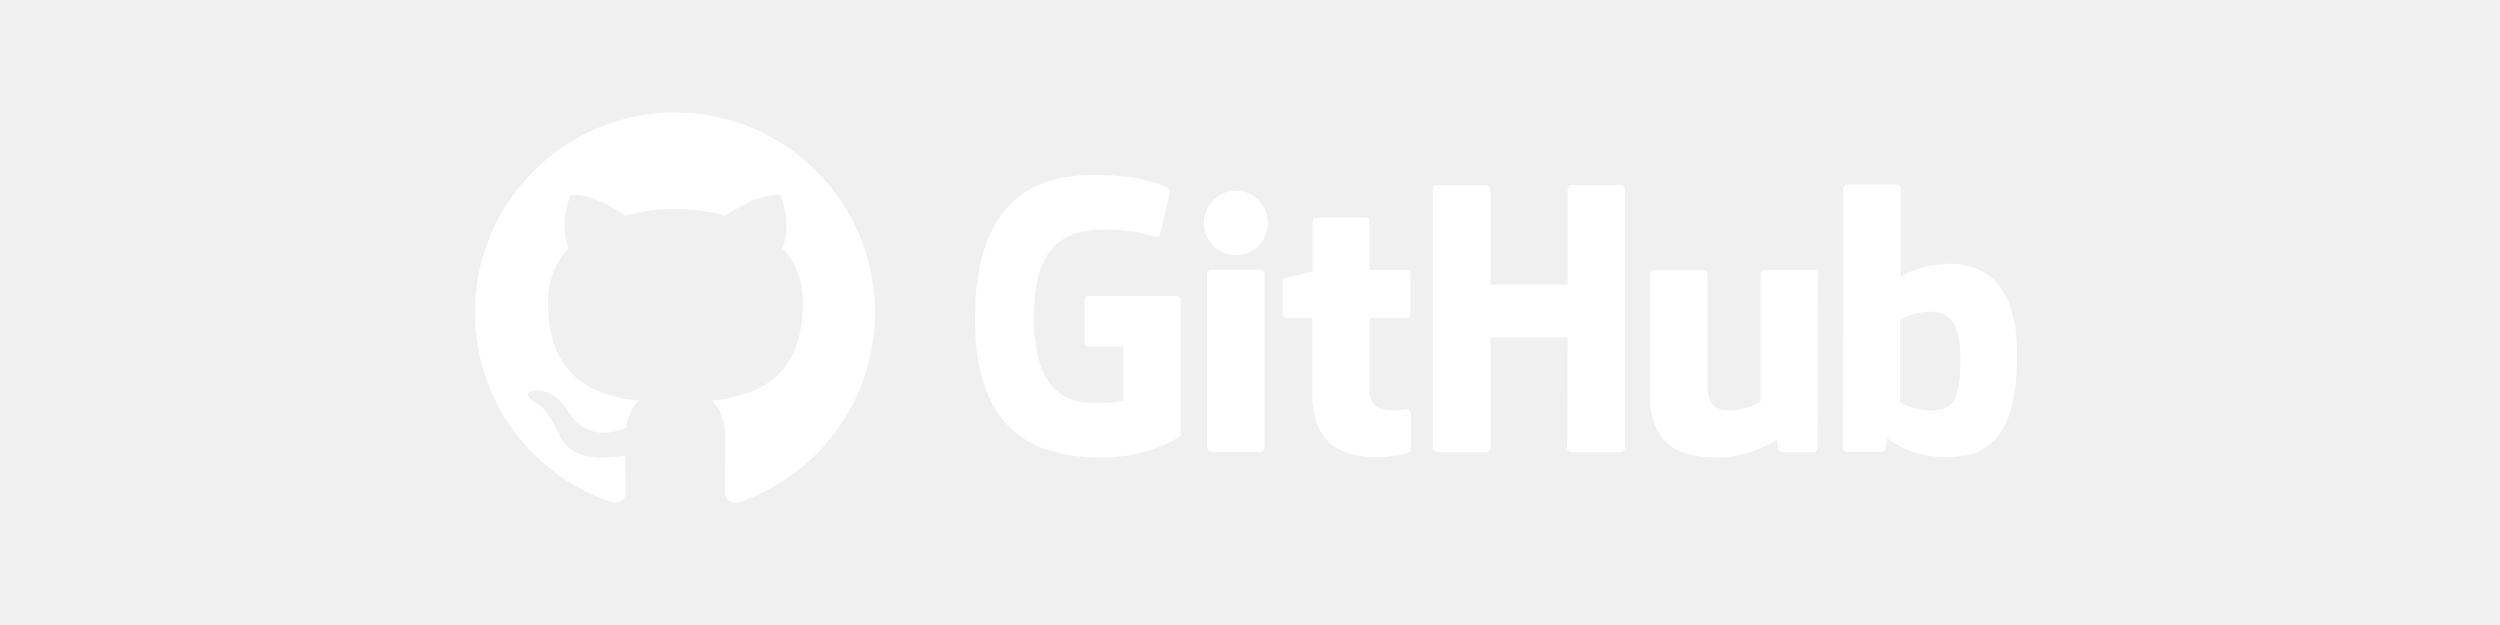
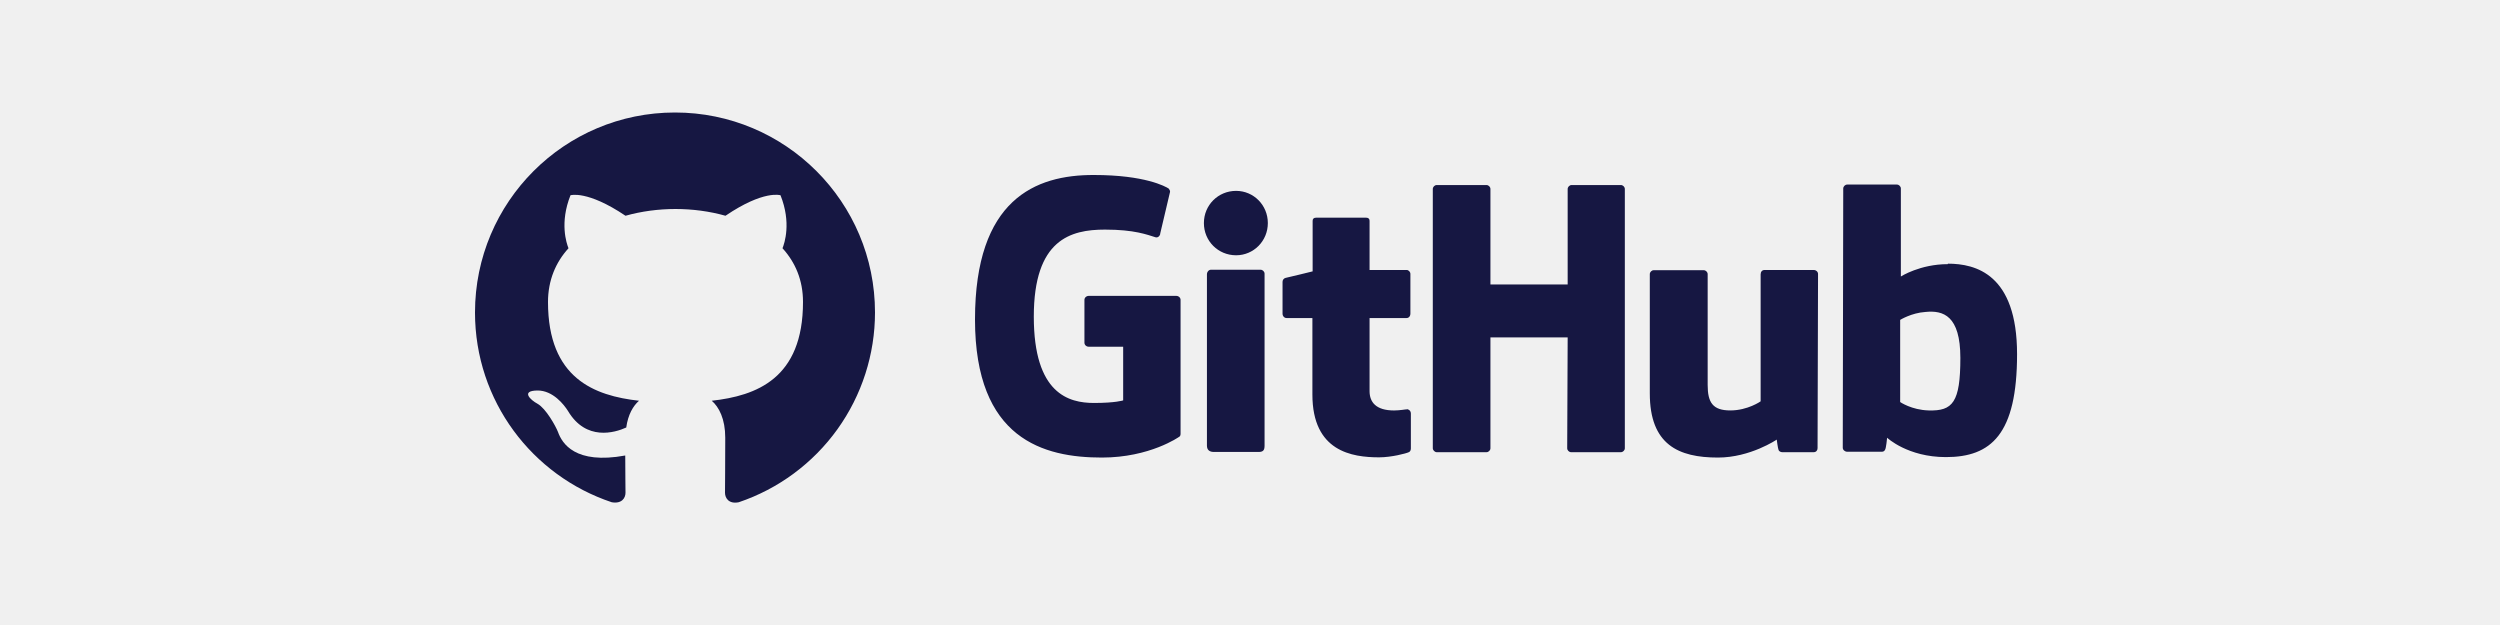
<svg xmlns="http://www.w3.org/2000/svg" width="200" height="50" viewBox="0 0 200 50" fill="none">
-   <path fill-rule="evenodd" clip-rule="evenodd" d="M54 9C45.16 9 38 16.16 38 25C38 32.08 42.58 38.06 48.94 40.18C49.74 40.32 50.04 39.84 50.04 39.42C50.04 39.04 50.02 37.78 50.02 36.44C46 37.18 44.96 35.46 44.64 34.56C44.46 34.1 43.68 32.68 43 32.3C42.44 32 41.64 31.26 42.98 31.24C44.24 31.22 45.14 32.4 45.44 32.88C46.88 35.3 49.18 34.62 50.1 34.2C50.24 33.16 50.66 32.46 51.12 32.06C47.56 31.66 43.84 30.28 43.84 24.16C43.84 22.42 44.46 20.98 45.48 19.86C45.32 19.46 44.76 17.82 45.64 15.62C45.64 15.62 46.98 15.2 50.04 17.26C51.32 16.9 52.68 16.72 54.04 16.72C55.4 16.72 56.76 16.9 58.04 17.26C61.1 15.18 62.44 15.62 62.44 15.62C63.32 17.82 62.76 19.46 62.6 19.86C63.62 20.98 64.24 22.4 64.24 24.16C64.24 30.3 60.5 31.66 56.94 32.06C57.52 32.56 58.02 33.52 58.02 35.02C58.02 37.16 58 38.88 58 39.42C58 39.84 58.3 40.34 59.1 40.18C62.276 39.108 65.036 37.066 66.992 34.343C68.947 31.62 69.999 28.352 70 25C70 16.16 62.84 9 54 9Z" fill="#ffffff" />
-   <path d="M112.589 32.723H112.552C112.569 32.723 112.58 32.742 112.597 32.743H112.608L112.589 32.725V32.723ZM112.597 32.743C112.423 32.745 111.986 32.837 111.525 32.837C110.069 32.837 109.565 32.165 109.565 31.287V25.443H112.533C112.701 25.443 112.832 25.294 112.832 25.088V21.915C112.832 21.747 112.683 21.598 112.533 21.598H109.565V17.659C109.565 17.509 109.472 17.416 109.304 17.416H105.272C105.104 17.416 105.011 17.509 105.011 17.659V21.709C105.011 21.709 102.976 22.213 102.845 22.232C102.696 22.27 102.603 22.4 102.603 22.549V25.088C102.603 25.294 102.752 25.443 102.92 25.443H104.992V31.566C104.992 36.12 108.165 36.587 110.331 36.587C111.32 36.587 112.515 36.27 112.701 36.176C112.813 36.139 112.869 36.008 112.869 35.877V33.078C112.872 32.998 112.846 32.92 112.796 32.859C112.746 32.797 112.675 32.755 112.597 32.742V32.743ZM156.829 28.635C156.829 25.256 155.467 24.808 154.029 24.957C152.909 25.032 152.013 25.592 152.013 25.592V32.163C152.013 32.163 152.928 32.797 154.291 32.835C156.213 32.891 156.829 32.2 156.829 28.635ZM161.365 28.336C161.365 34.739 159.293 36.568 155.672 36.568C152.611 36.568 150.968 35.019 150.968 35.019C150.968 35.019 150.893 35.877 150.8 35.989C150.744 36.102 150.651 36.139 150.539 36.139H147.776C147.589 36.139 147.421 35.989 147.421 35.822L147.459 15.083C147.459 14.915 147.608 14.765 147.776 14.765H151.752C151.92 14.765 152.069 14.915 152.069 15.083V22.12C152.069 22.12 153.6 21.131 155.84 21.131L155.821 21.093C158.061 21.093 161.365 21.933 161.365 28.336ZM145.088 21.598H141.168C140.963 21.598 140.851 21.747 140.851 21.952V32.107C140.851 32.107 139.824 32.835 138.424 32.835C137.024 32.835 136.613 32.2 136.613 30.8V21.933C136.613 21.765 136.464 21.616 136.296 21.616H132.301C132.133 21.616 131.984 21.765 131.984 21.933V31.472C131.984 35.579 134.28 36.605 137.435 36.605C140.029 36.605 142.139 35.168 142.139 35.168C142.139 35.168 142.232 35.896 142.288 36.008C142.325 36.102 142.456 36.176 142.587 36.176H145.088C145.293 36.176 145.405 36.027 145.405 35.859L145.443 21.915C145.443 21.747 145.293 21.598 145.088 21.598ZM100.848 21.579H96.872C96.704 21.579 96.555 21.747 96.555 21.952V35.654C96.555 36.027 96.797 36.157 97.115 36.157H100.699C101.072 36.157 101.165 35.989 101.165 35.654V21.896C101.165 21.728 101.016 21.579 100.848 21.579ZM98.888 15.27C97.451 15.27 96.312 16.408 96.312 17.846C96.312 19.283 97.451 20.422 98.888 20.422C100.288 20.422 101.427 19.283 101.427 17.846C101.427 16.408 100.288 15.27 98.888 15.27ZM129.669 14.803H125.731C125.563 14.803 125.413 14.952 125.413 15.12V22.755H119.235V15.12C119.235 14.952 119.085 14.803 118.917 14.803H114.941C114.773 14.803 114.624 14.952 114.624 15.12V35.859C114.624 36.027 114.792 36.176 114.941 36.176H118.917C119.085 36.176 119.235 36.027 119.235 35.859V26.992H125.413L125.376 35.859C125.376 36.027 125.525 36.176 125.693 36.176H129.669C129.837 36.176 129.987 36.027 129.987 35.859V15.12C129.987 14.952 129.837 14.803 129.669 14.803ZM94.445 23.987V34.702C94.445 34.776 94.427 34.907 94.333 34.944C94.333 34.944 92 36.605 88.155 36.605C83.507 36.605 78 35.15 78 25.555C78 15.96 82.816 13.982 87.52 14C91.589 14 93.232 14.915 93.493 15.083C93.568 15.176 93.605 15.251 93.605 15.344L92.821 18.667C92.821 18.835 92.653 19.04 92.448 18.984C91.776 18.779 90.768 18.368 88.397 18.368C85.653 18.368 82.704 19.152 82.704 25.331C82.704 31.509 85.504 32.237 87.52 32.237C89.237 32.237 89.853 32.032 89.853 32.032V27.739H87.109C86.904 27.739 86.755 27.59 86.755 27.422V23.987C86.755 23.819 86.904 23.669 87.109 23.669H94.091C94.296 23.669 94.445 23.819 94.445 23.987Z" fill="#ffffff" />
+   <path fill-rule="evenodd" clip-rule="evenodd" d="M54 9C45.16 9 38 16.16 38 25C38 32.08 42.58 38.06 48.94 40.18C49.74 40.32 50.04 39.84 50.04 39.42C50.04 39.04 50.02 37.78 50.02 36.44C46 37.18 44.96 35.46 44.64 34.56C44.46 34.1 43.68 32.68 43 32.3C42.44 32 41.64 31.26 42.98 31.24C44.24 31.22 45.14 32.4 45.44 32.88C46.88 35.3 49.18 34.62 50.1 34.2C50.24 33.16 50.66 32.46 51.12 32.06C47.56 31.66 43.84 30.28 43.84 24.16C43.84 22.42 44.46 20.98 45.48 19.86C45.32 19.46 44.76 17.82 45.64 15.62C45.64 15.62 46.98 15.2 50.04 17.26C51.32 16.9 52.68 16.72 54.04 16.72C55.4 16.72 56.76 16.9 58.04 17.26C61.1 15.18 62.44 15.62 62.44 15.62C63.32 17.82 62.76 19.46 62.6 19.86C63.62 20.98 64.24 22.4 64.24 24.16C64.24 30.3 60.5 31.66 56.94 32.06C57.52 32.56 58.02 33.52 58.02 35.02C58.02 37.16 58 38.88 58 39.42C58 39.84 58.3 40.34 59.1 40.18C62.276 39.108 65.036 37.066 66.992 34.343C68.947 31.62 69.999 28.352 70 25C70 16.16 62.84 9 54 9Z" fill="#161742" />
+   <path d="M112.589 32.723H112.552C112.569 32.723 112.58 32.742 112.597 32.743H112.608L112.589 32.725V32.723ZM112.597 32.743C112.423 32.745 111.986 32.837 111.525 32.837C110.069 32.837 109.565 32.165 109.565 31.287V25.443H112.533C112.701 25.443 112.832 25.294 112.832 25.088V21.915C112.832 21.747 112.683 21.598 112.533 21.598H109.565V17.659C109.565 17.509 109.472 17.416 109.304 17.416H105.272C105.104 17.416 105.011 17.509 105.011 17.659V21.709C105.011 21.709 102.976 22.213 102.845 22.232C102.696 22.27 102.603 22.4 102.603 22.549V25.088C102.603 25.294 102.752 25.443 102.92 25.443H104.992V31.566C104.992 36.12 108.165 36.587 110.331 36.587C111.32 36.587 112.515 36.27 112.701 36.176C112.813 36.139 112.869 36.008 112.869 35.877V33.078C112.872 32.998 112.846 32.92 112.796 32.859C112.746 32.797 112.675 32.755 112.597 32.742V32.743ZM156.829 28.635C156.829 25.256 155.467 24.808 154.029 24.957C152.909 25.032 152.013 25.592 152.013 25.592V32.163C152.013 32.163 152.928 32.797 154.291 32.835C156.213 32.891 156.829 32.2 156.829 28.635ZM161.365 28.336C161.365 34.739 159.293 36.568 155.672 36.568C152.611 36.568 150.968 35.019 150.968 35.019C150.968 35.019 150.893 35.877 150.8 35.989C150.744 36.102 150.651 36.139 150.539 36.139H147.776C147.589 36.139 147.421 35.989 147.421 35.822L147.459 15.083C147.459 14.915 147.608 14.765 147.776 14.765H151.752C151.92 14.765 152.069 14.915 152.069 15.083V22.12C152.069 22.12 153.6 21.131 155.84 21.131L155.821 21.093C158.061 21.093 161.365 21.933 161.365 28.336ZM145.088 21.598H141.168C140.963 21.598 140.851 21.747 140.851 21.952V32.107C140.851 32.107 139.824 32.835 138.424 32.835C137.024 32.835 136.613 32.2 136.613 30.8V21.933C136.613 21.765 136.464 21.616 136.296 21.616H132.301C132.133 21.616 131.984 21.765 131.984 21.933V31.472C131.984 35.579 134.28 36.605 137.435 36.605C140.029 36.605 142.139 35.168 142.139 35.168C142.139 35.168 142.232 35.896 142.288 36.008C142.325 36.102 142.456 36.176 142.587 36.176H145.088C145.293 36.176 145.405 36.027 145.405 35.859L145.443 21.915C145.443 21.747 145.293 21.598 145.088 21.598ZM100.848 21.579H96.872C96.704 21.579 96.555 21.747 96.555 21.952V35.654C96.555 36.027 96.797 36.157 97.115 36.157H100.699C101.072 36.157 101.165 35.989 101.165 35.654V21.896C101.165 21.728 101.016 21.579 100.848 21.579ZM98.888 15.27C97.451 15.27 96.312 16.408 96.312 17.846C96.312 19.283 97.451 20.422 98.888 20.422C100.288 20.422 101.427 19.283 101.427 17.846C101.427 16.408 100.288 15.27 98.888 15.27ZM129.669 14.803H125.731C125.563 14.803 125.413 14.952 125.413 15.12V22.755H119.235V15.12C119.235 14.952 119.085 14.803 118.917 14.803H114.941C114.773 14.803 114.624 14.952 114.624 15.12V35.859C114.624 36.027 114.792 36.176 114.941 36.176H118.917C119.085 36.176 119.235 36.027 119.235 35.859V26.992H125.413L125.376 35.859C125.376 36.027 125.525 36.176 125.693 36.176H129.669C129.837 36.176 129.987 36.027 129.987 35.859V15.12C129.987 14.952 129.837 14.803 129.669 14.803ZM94.445 23.987V34.702C94.445 34.776 94.427 34.907 94.333 34.944C94.333 34.944 92 36.605 88.155 36.605C83.507 36.605 78 35.15 78 25.555C78 15.96 82.816 13.982 87.52 14C91.589 14 93.232 14.915 93.493 15.083C93.568 15.176 93.605 15.251 93.605 15.344L92.821 18.667C92.821 18.835 92.653 19.04 92.448 18.984C91.776 18.779 90.768 18.368 88.397 18.368C85.653 18.368 82.704 19.152 82.704 25.331C82.704 31.509 85.504 32.237 87.52 32.237C89.237 32.237 89.853 32.032 89.853 32.032V27.739H87.109C86.904 27.739 86.755 27.59 86.755 27.422V23.987C86.755 23.819 86.904 23.669 87.109 23.669H94.091C94.296 23.669 94.445 23.819 94.445 23.987Z" fill="#161742" />
</svg>
